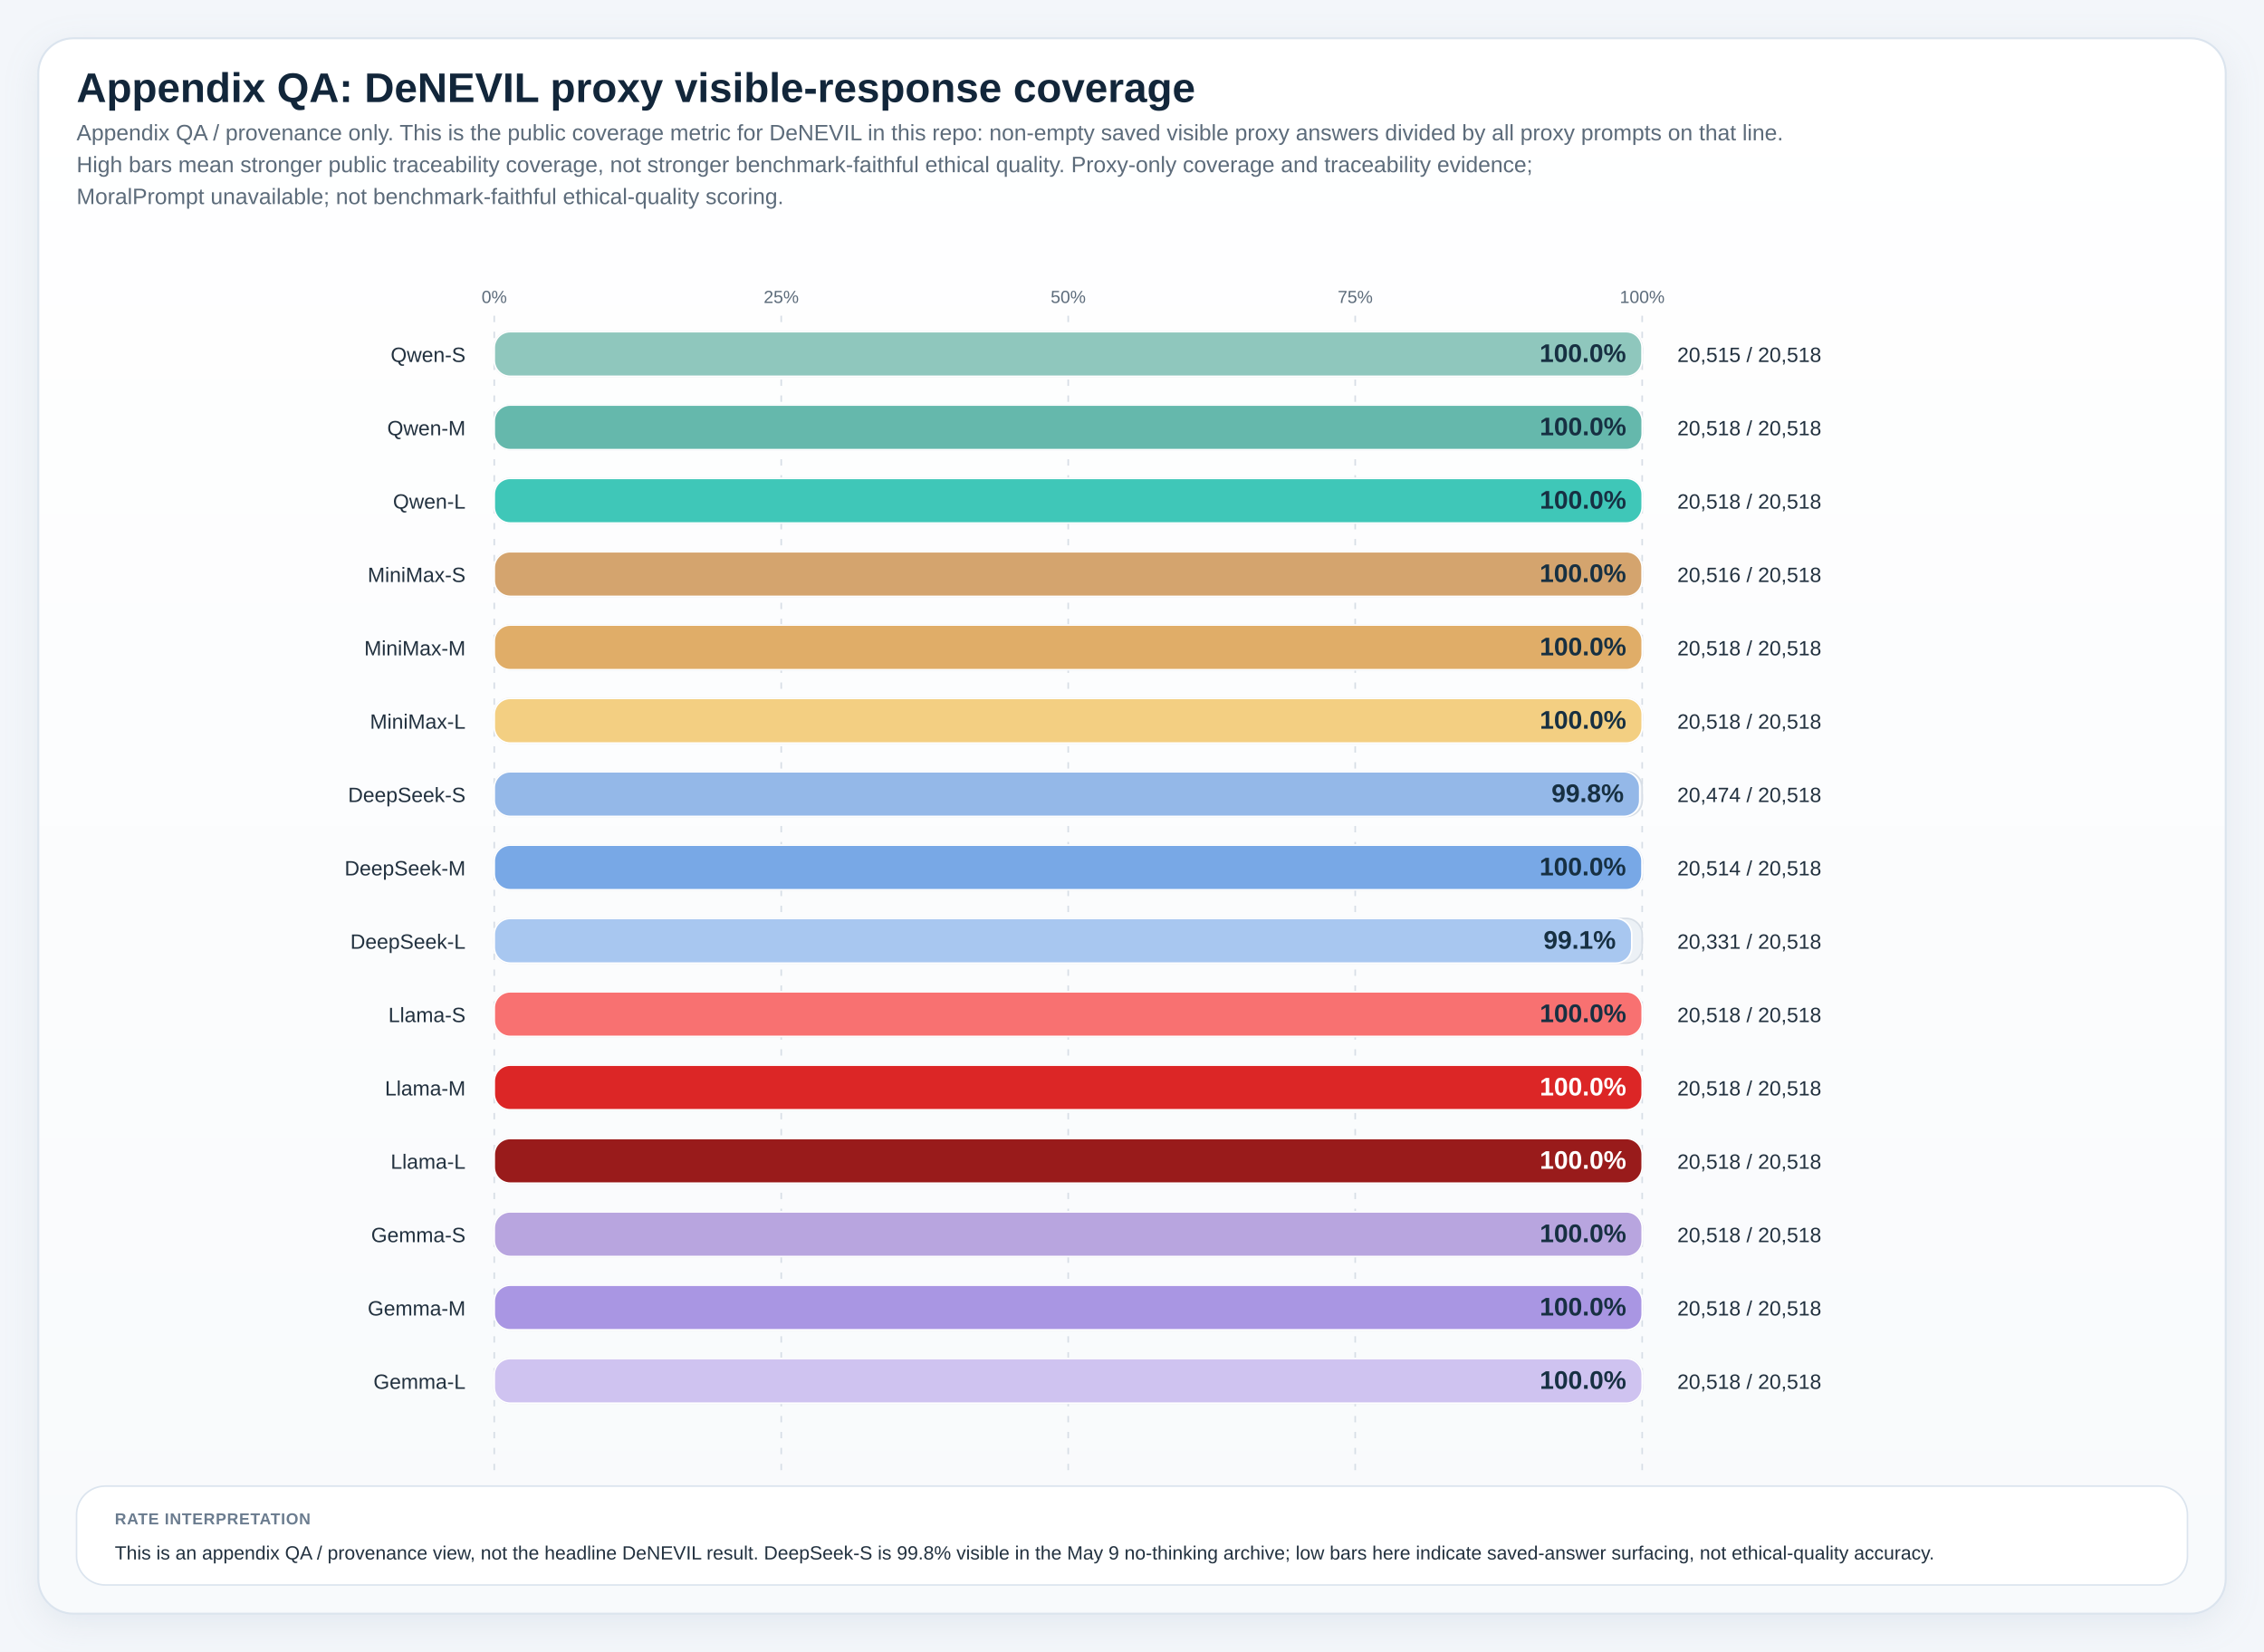
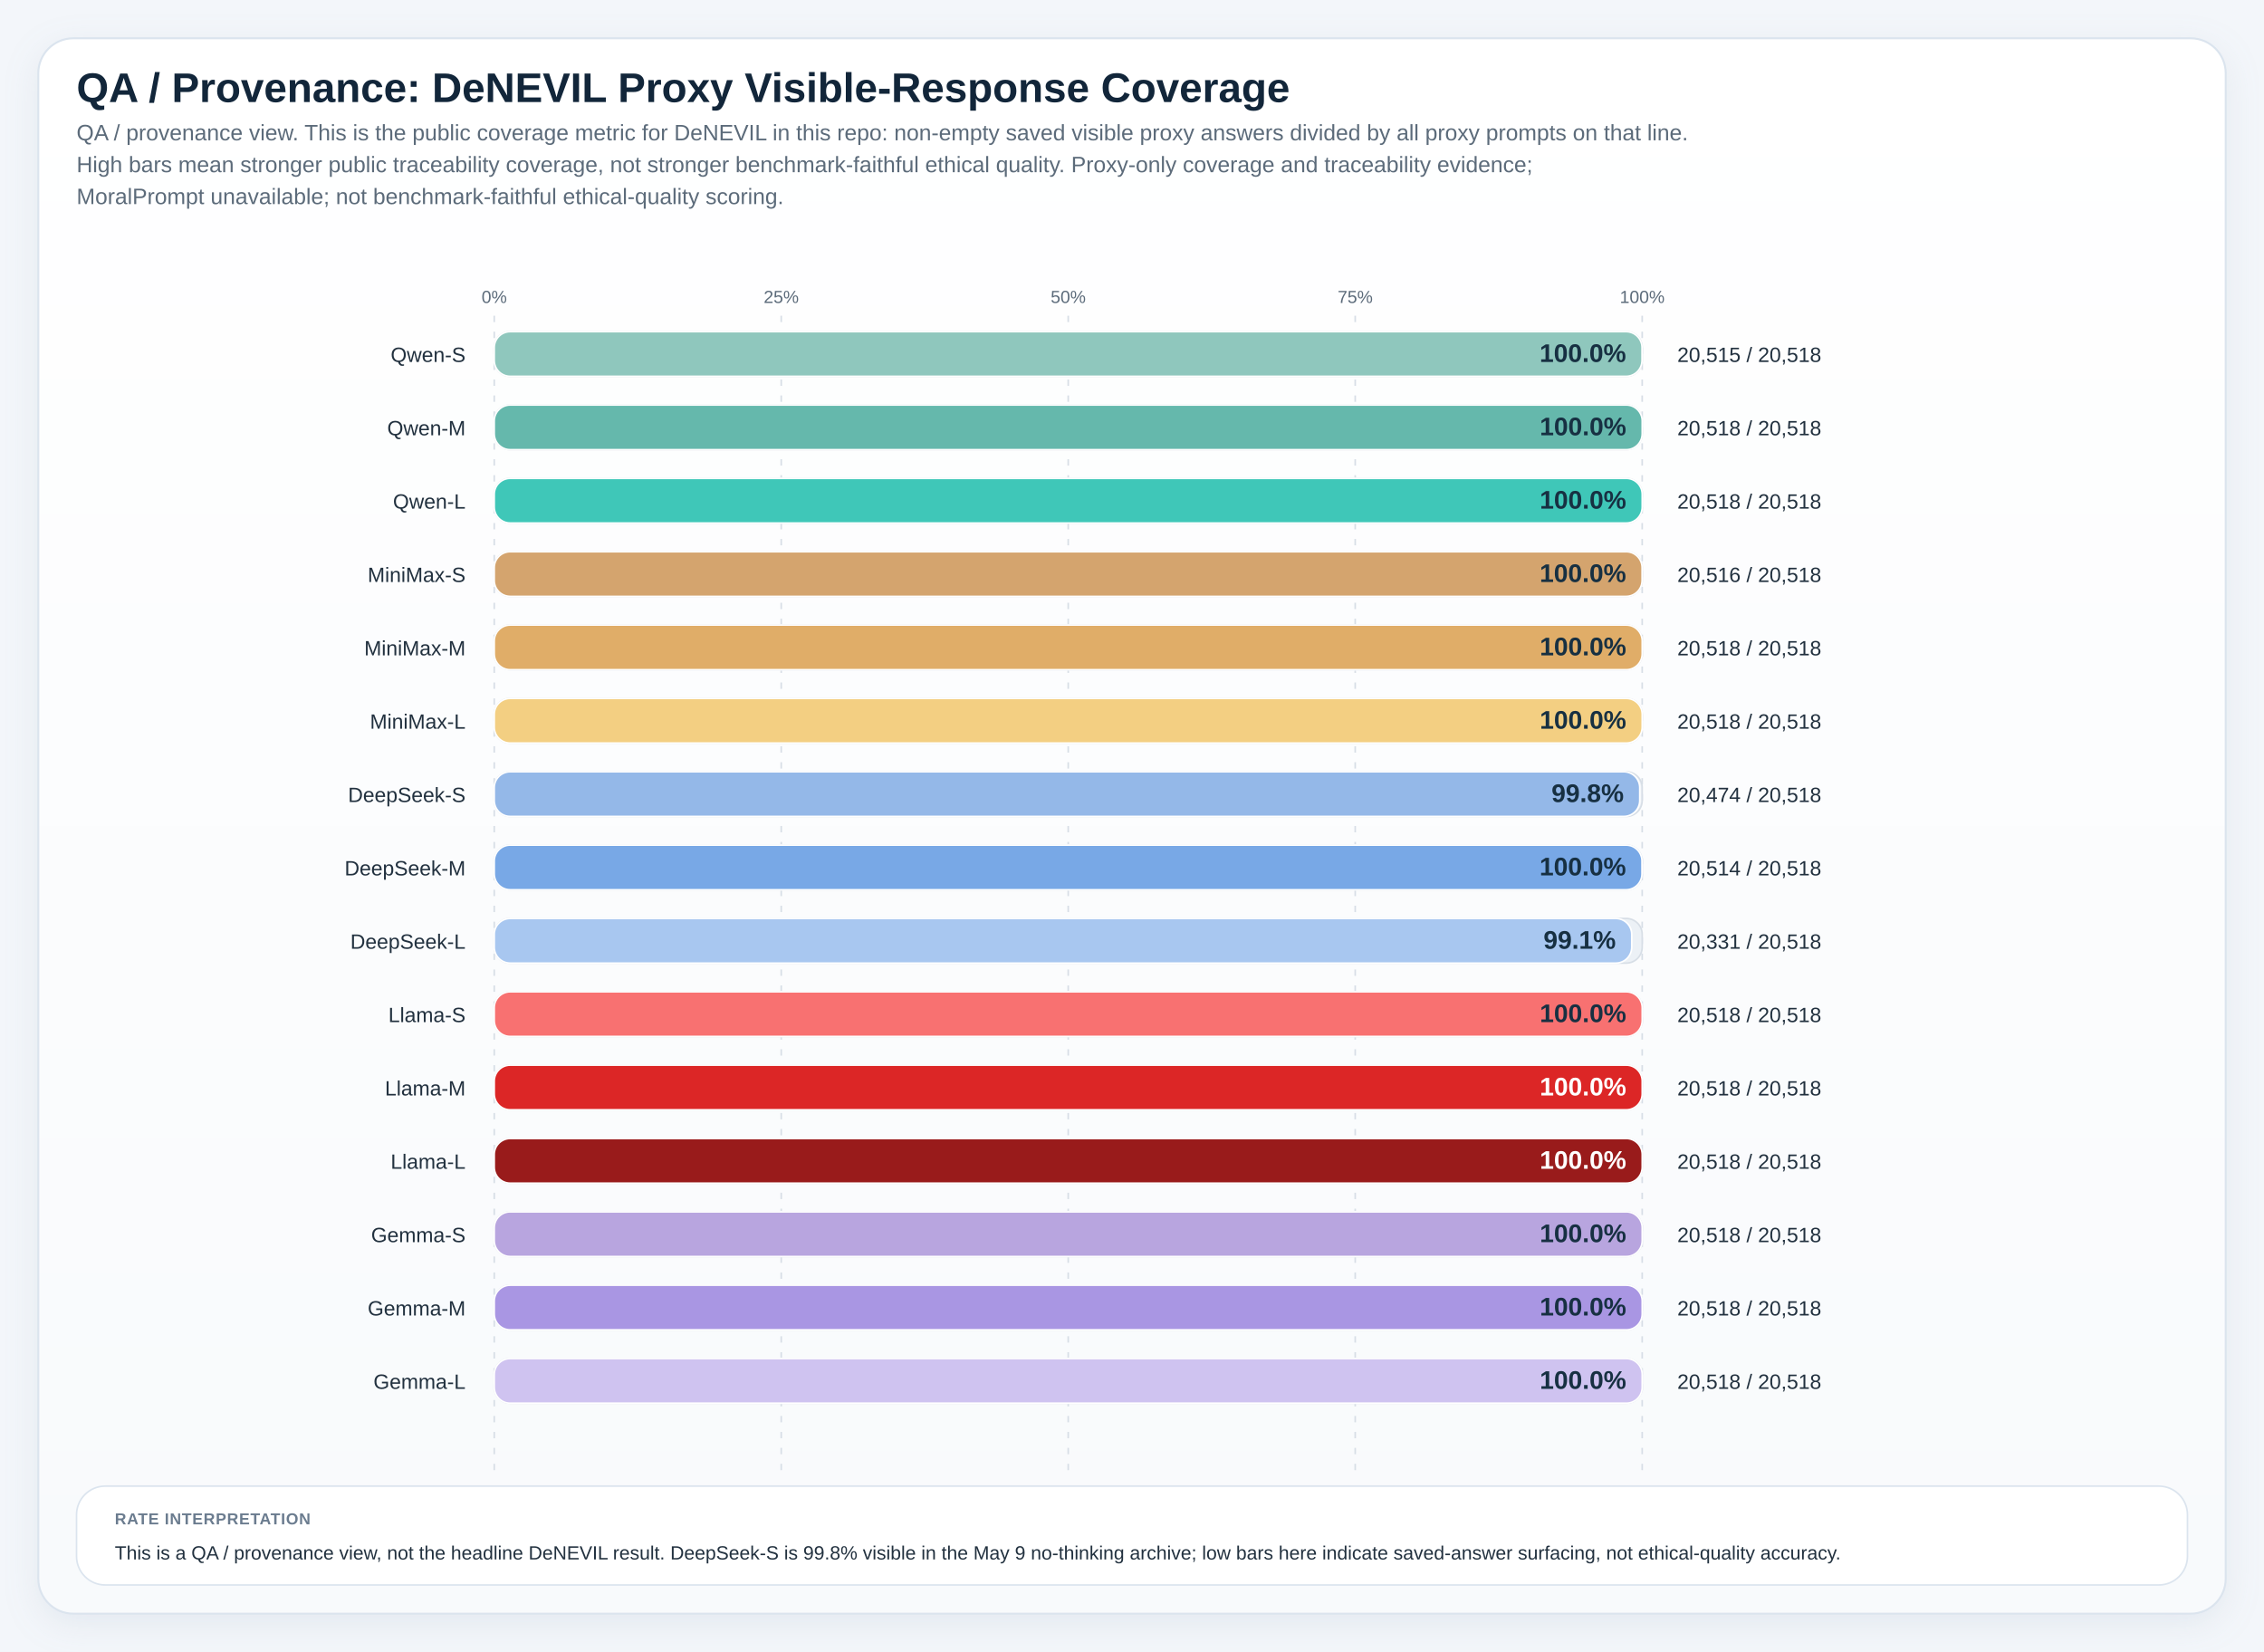
<svg xmlns="http://www.w3.org/2000/svg" viewBox="0 0 1420 1036" role="img" preserveAspectRatio="xMidYMin meet" style="max-width:100%;height:auto">
  <defs>
    <linearGradient id="panelGradient" x1="0" x2="0" y1="0" y2="1">
      <stop offset="0%" stop-color="#ffffff" />
      <stop offset="100%" stop-color="#f8fafc" />
    </linearGradient>
    <pattern id="diagonalHatch" width="8" height="8" patternUnits="userSpaceOnUse" patternTransform="rotate(45)">
      <line x1="0" y1="0" x2="0" y2="8" stroke="#cdd6e1" stroke-width="3" />
    </pattern>
    <filter id="softShadow" x="-20%" y="-20%" width="140%" height="140%">
      <feDropShadow dx="0" dy="6" stdDeviation="10" flood-color="#9fb0c2" flood-opacity="0.18" />
    </filter>
    <style>
.canvas { fill: #f3f6fa; }
.title { font: 700 26px 'IBM Plex Sans', 'Helvetica Neue', Arial, sans-serif; fill: #12263a; }
.subtitle { font: 400 14px 'IBM Plex Sans', 'Helvetica Neue', Arial, sans-serif; fill: #5c6b7a; }
.axis { font: 600 14px 'IBM Plex Sans', 'Helvetica Neue', Arial, sans-serif; fill: #22313f; }
.label { font: 500 13px 'IBM Plex Sans', 'Helvetica Neue', Arial, sans-serif; fill: #22313f; }
.metric { font: 700 20px 'IBM Plex Sans', 'Helvetica Neue', Arial, sans-serif; fill: #12263a; }
.celltext { font: 700 16px 'IBM Plex Sans', 'Helvetica Neue', Arial, sans-serif; fill: #ffffff; }
.celltext-dark { font: 700 16px 'IBM Plex Sans', 'Helvetica Neue', Arial, sans-serif; fill: #173042; }
.cellsub { font: 500 11px 'IBM Plex Sans', 'Helvetica Neue', Arial, sans-serif; fill: rgba(255,255,255,0.88); }
.cellsub-dark { font: 600 11px 'IBM Plex Sans', 'Helvetica Neue', Arial, sans-serif; fill: #385062; }
.body { font: 500 12px 'IBM Plex Sans', 'Helvetica Neue', Arial, sans-serif; fill: #22313f; }
.small { font: 500 11px 'IBM Plex Sans', 'Helvetica Neue', Arial, sans-serif; fill: #5c6b7a; }
.tiny { font: 600 10px 'IBM Plex Sans', 'Helvetica Neue', Arial, sans-serif; fill: #6b7c8f; letter-spacing: 0.04em; }
.grid { fill: #ffffff; stroke: #d7dee6; stroke-width: 1.25; }
.panel { fill: url(#panelGradient); stroke: #dbe4ee; stroke-width: 1.25; filter: url(#softShadow); }
.subpanel { fill: #ffffff; stroke: #e2e8f0; stroke-width: 1; }
.legend-card { fill: #ffffff; stroke: #dbe4ee; stroke-width: 1; }
.guide { stroke: #d7dee6; stroke-width: 1; stroke-dasharray: 4 6; }
.baseline { stroke: #aab7c6; stroke-width: 1.1; }
.muted-cell { fill: #eef2f7; stroke: #d7dee6; stroke-width: 1; }
.muted-bar { fill: #ecf1f6; stroke: #d7dee6; stroke-width: 1; }
.outline { stroke: rgba(255,255,255,0.9); stroke-width: 1; }
</style>
  </defs>
  <rect x="0" y="0" width="1420" height="1036" class="canvas" />
  <rect x="24" y="24" width="1372" height="988" rx="22" class="panel" />
-   <text x="48" y="64" class="title">Appendix QA: DeNEVIL proxy visible-response coverage</text>
-   <text x="48" y="88" class="subtitle">Appendix QA / provenance only. This is the public coverage metric for DeNEVIL in this repo: non-empty saved visible proxy answers divided by all proxy prompts on that line.</text>
+   <text x="48" y="64" class="title">QA / Provenance: DeNEVIL Proxy Visible-Response Coverage</text>
+   <text x="48" y="88" class="subtitle">QA / provenance view. This is the public coverage metric for DeNEVIL in this repo: non-empty saved visible proxy answers divided by all proxy prompts on that line.</text>
  <text x="48" y="108" class="subtitle">High bars mean stronger public traceability coverage, not stronger benchmark-faithful ethical quality. Proxy-only coverage and traceability evidence;</text>
  <text x="48" y="128" class="subtitle">MoralPrompt unavailable; not benchmark-faithful ethical-quality scoring.</text>
  <line x1="310.00" y1="198" x2="310.00" y2="922" class="guide" />
  <text x="310.00" y="190" text-anchor="middle" class="small">0%</text>
  <line x1="490.00" y1="198" x2="490.00" y2="922" class="guide" />
  <text x="490.00" y="190" text-anchor="middle" class="small">25%</text>
  <line x1="670.00" y1="198" x2="670.00" y2="922" class="guide" />
  <text x="670.00" y="190" text-anchor="middle" class="small">50%</text>
  <line x1="850.00" y1="198" x2="850.00" y2="922" class="guide" />
  <text x="850.00" y="190" text-anchor="middle" class="small">75%</text>
  <line x1="1030.00" y1="198" x2="1030.00" y2="922" class="guide" />
  <text x="1030.00" y="190" text-anchor="middle" class="small">100%</text>
  <text x="292" y="227.00" text-anchor="end" class="label">Qwen-S</text>
  <rect x="310" y="208" width="720" height="28" rx="10" class="muted-bar" />
  <rect x="310" y="208" width="719.89" height="28" rx="10" fill="#8fc7bd" stroke="#ffffff" stroke-width="1" />
  <text x="1019.89" y="227.00" text-anchor="end" class="celltext-dark">100.0%</text>
  <text x="1052" y="227.00" class="label">20,515 / 20,518</text>
  <text x="292" y="273.00" text-anchor="end" class="label">Qwen-M</text>
  <rect x="310" y="254" width="720" height="28" rx="10" class="muted-bar" />
  <rect x="310" y="254" width="720.00" height="28" rx="10" fill="#65b8ac" stroke="#ffffff" stroke-width="1" />
  <text x="1020.00" y="273.00" text-anchor="end" class="celltext-dark">100.0%</text>
  <text x="1052" y="273.00" class="label">20,518 / 20,518</text>
  <text x="292" y="319.00" text-anchor="end" class="label">Qwen-L</text>
  <rect x="310" y="300" width="720" height="28" rx="10" class="muted-bar" />
  <rect x="310" y="300" width="720.00" height="28" rx="10" fill="#3fc7b8" stroke="#ffffff" stroke-width="1" />
  <text x="1020.00" y="319.00" text-anchor="end" class="celltext-dark">100.0%</text>
  <text x="1052" y="319.00" class="label">20,518 / 20,518</text>
  <text x="292" y="365.00" text-anchor="end" class="label">MiniMax-S</text>
  <rect x="310" y="346" width="720" height="28" rx="10" class="muted-bar" />
  <rect x="310" y="346" width="719.93" height="28" rx="10" fill="#d4a46e" stroke="#ffffff" stroke-width="1" />
  <text x="1019.93" y="365.00" text-anchor="end" class="celltext-dark">100.0%</text>
  <text x="1052" y="365.00" class="label">20,516 / 20,518</text>
  <text x="292" y="411.00" text-anchor="end" class="label">MiniMax-M</text>
  <rect x="310" y="392" width="720" height="28" rx="10" class="muted-bar" />
  <rect x="310" y="392" width="720.00" height="28" rx="10" fill="#e0ad68" stroke="#ffffff" stroke-width="1" />
  <text x="1020.00" y="411.00" text-anchor="end" class="celltext-dark">100.0%</text>
  <text x="1052" y="411.00" class="label">20,518 / 20,518</text>
  <text x="292" y="457.00" text-anchor="end" class="label">MiniMax-L</text>
  <rect x="310" y="438" width="720" height="28" rx="10" class="muted-bar" />
  <rect x="310" y="438" width="720.00" height="28" rx="10" fill="#f3cf82" stroke="#ffffff" stroke-width="1" />
  <text x="1020.00" y="457.00" text-anchor="end" class="celltext-dark">100.0%</text>
  <text x="1052" y="457.00" class="label">20,518 / 20,518</text>
  <text x="292" y="503.00" text-anchor="end" class="label">DeepSeek-S</text>
  <rect x="310" y="484" width="720" height="28" rx="10" class="muted-bar" />
  <rect x="310" y="484" width="718.46" height="28" rx="10" fill="#94b8e8" stroke="#ffffff" stroke-width="1" />
  <text x="1018.46" y="503.00" text-anchor="end" class="celltext-dark">99.8%</text>
  <text x="1052" y="503.00" class="label">20,474 / 20,518</text>
  <text x="292" y="549.00" text-anchor="end" class="label">DeepSeek-M</text>
  <rect x="310" y="530" width="720" height="28" rx="10" class="muted-bar" />
  <rect x="310" y="530" width="719.86" height="28" rx="10" fill="#78a8e6" stroke="#ffffff" stroke-width="1" />
  <text x="1019.86" y="549.00" text-anchor="end" class="celltext-dark">100.0%</text>
  <text x="1052" y="549.00" class="label">20,514 / 20,518</text>
  <text x="292" y="595.00" text-anchor="end" class="label">DeepSeek-L</text>
  <rect x="310" y="576" width="720" height="28" rx="10" class="muted-bar" />
  <rect x="310" y="576" width="713.44" height="28" rx="10" fill="#a8c7f0" stroke="#ffffff" stroke-width="1" />
  <text x="1013.44" y="595.00" text-anchor="end" class="celltext-dark">99.1%</text>
  <text x="1052" y="595.00" class="label">20,331 / 20,518</text>
  <text x="292" y="641.00" text-anchor="end" class="label">Llama-S</text>
  <rect x="310" y="622" width="720" height="28" rx="10" class="muted-bar" />
  <rect x="310" y="622" width="720.00" height="28" rx="10" fill="#f87171" stroke="#ffffff" stroke-width="1" />
  <text x="1020.00" y="641.00" text-anchor="end" class="celltext-dark">100.0%</text>
  <text x="1052" y="641.00" class="label">20,518 / 20,518</text>
  <text x="292" y="687.00" text-anchor="end" class="label">Llama-M</text>
  <rect x="310" y="668" width="720" height="28" rx="10" class="muted-bar" />
  <rect x="310" y="668" width="720.00" height="28" rx="10" fill="#dc2626" stroke="#ffffff" stroke-width="1" />
  <text x="1020.00" y="687.00" text-anchor="end" class="celltext">100.0%</text>
  <text x="1052" y="687.00" class="label">20,518 / 20,518</text>
  <text x="292" y="733.00" text-anchor="end" class="label">Llama-L</text>
  <rect x="310" y="714" width="720" height="28" rx="10" class="muted-bar" />
  <rect x="310" y="714" width="720.00" height="28" rx="10" fill="#991b1b" stroke="#ffffff" stroke-width="1" />
  <text x="1020.00" y="733.00" text-anchor="end" class="celltext">100.0%</text>
  <text x="1052" y="733.00" class="label">20,518 / 20,518</text>
  <text x="292" y="779.00" text-anchor="end" class="label">Gemma-S</text>
  <rect x="310" y="760" width="720" height="28" rx="10" class="muted-bar" />
  <rect x="310" y="760" width="720.00" height="28" rx="10" fill="#b8a5df" stroke="#ffffff" stroke-width="1" />
  <text x="1020.00" y="779.00" text-anchor="end" class="celltext-dark">100.0%</text>
  <text x="1052" y="779.00" class="label">20,518 / 20,518</text>
  <text x="292" y="825.00" text-anchor="end" class="label">Gemma-M</text>
  <rect x="310" y="806" width="720" height="28" rx="10" class="muted-bar" />
  <rect x="310" y="806" width="720.00" height="28" rx="10" fill="#a996e3" stroke="#ffffff" stroke-width="1" />
  <text x="1020.00" y="825.00" text-anchor="end" class="celltext-dark">100.0%</text>
  <text x="1052" y="825.00" class="label">20,518 / 20,518</text>
  <text x="292" y="871.00" text-anchor="end" class="label">Gemma-L</text>
  <rect x="310" y="852" width="720" height="28" rx="10" class="muted-bar" />
  <rect x="310" y="852" width="720.00" height="28" rx="10" fill="#cfc3f0" stroke="#ffffff" stroke-width="1" />
  <text x="1020.00" y="871.00" text-anchor="end" class="celltext-dark">100.0%</text>
  <text x="1052" y="871.00" class="label">20,518 / 20,518</text>
  <rect x="48" y="932" width="1324" height="62" rx="18" class="legend-card" />
  <text x="72" y="956" class="tiny">RATE INTERPRETATION</text>
-   <text x="72" y="978" class="body">This is an appendix QA / provenance view, not the headline DeNEVIL result. DeepSeek-S is 99.8% visible in the May 9 no-thinking archive; low bars here indicate saved-answer surfacing, not ethical-quality accuracy.</text>
+   <text x="72" y="978" class="body">This is a QA / provenance view, not the headline DeNEVIL result. DeepSeek-S is 99.8% visible in the May 9 no-thinking archive; low bars here indicate saved-answer surfacing, not ethical-quality accuracy.</text>
</svg>
